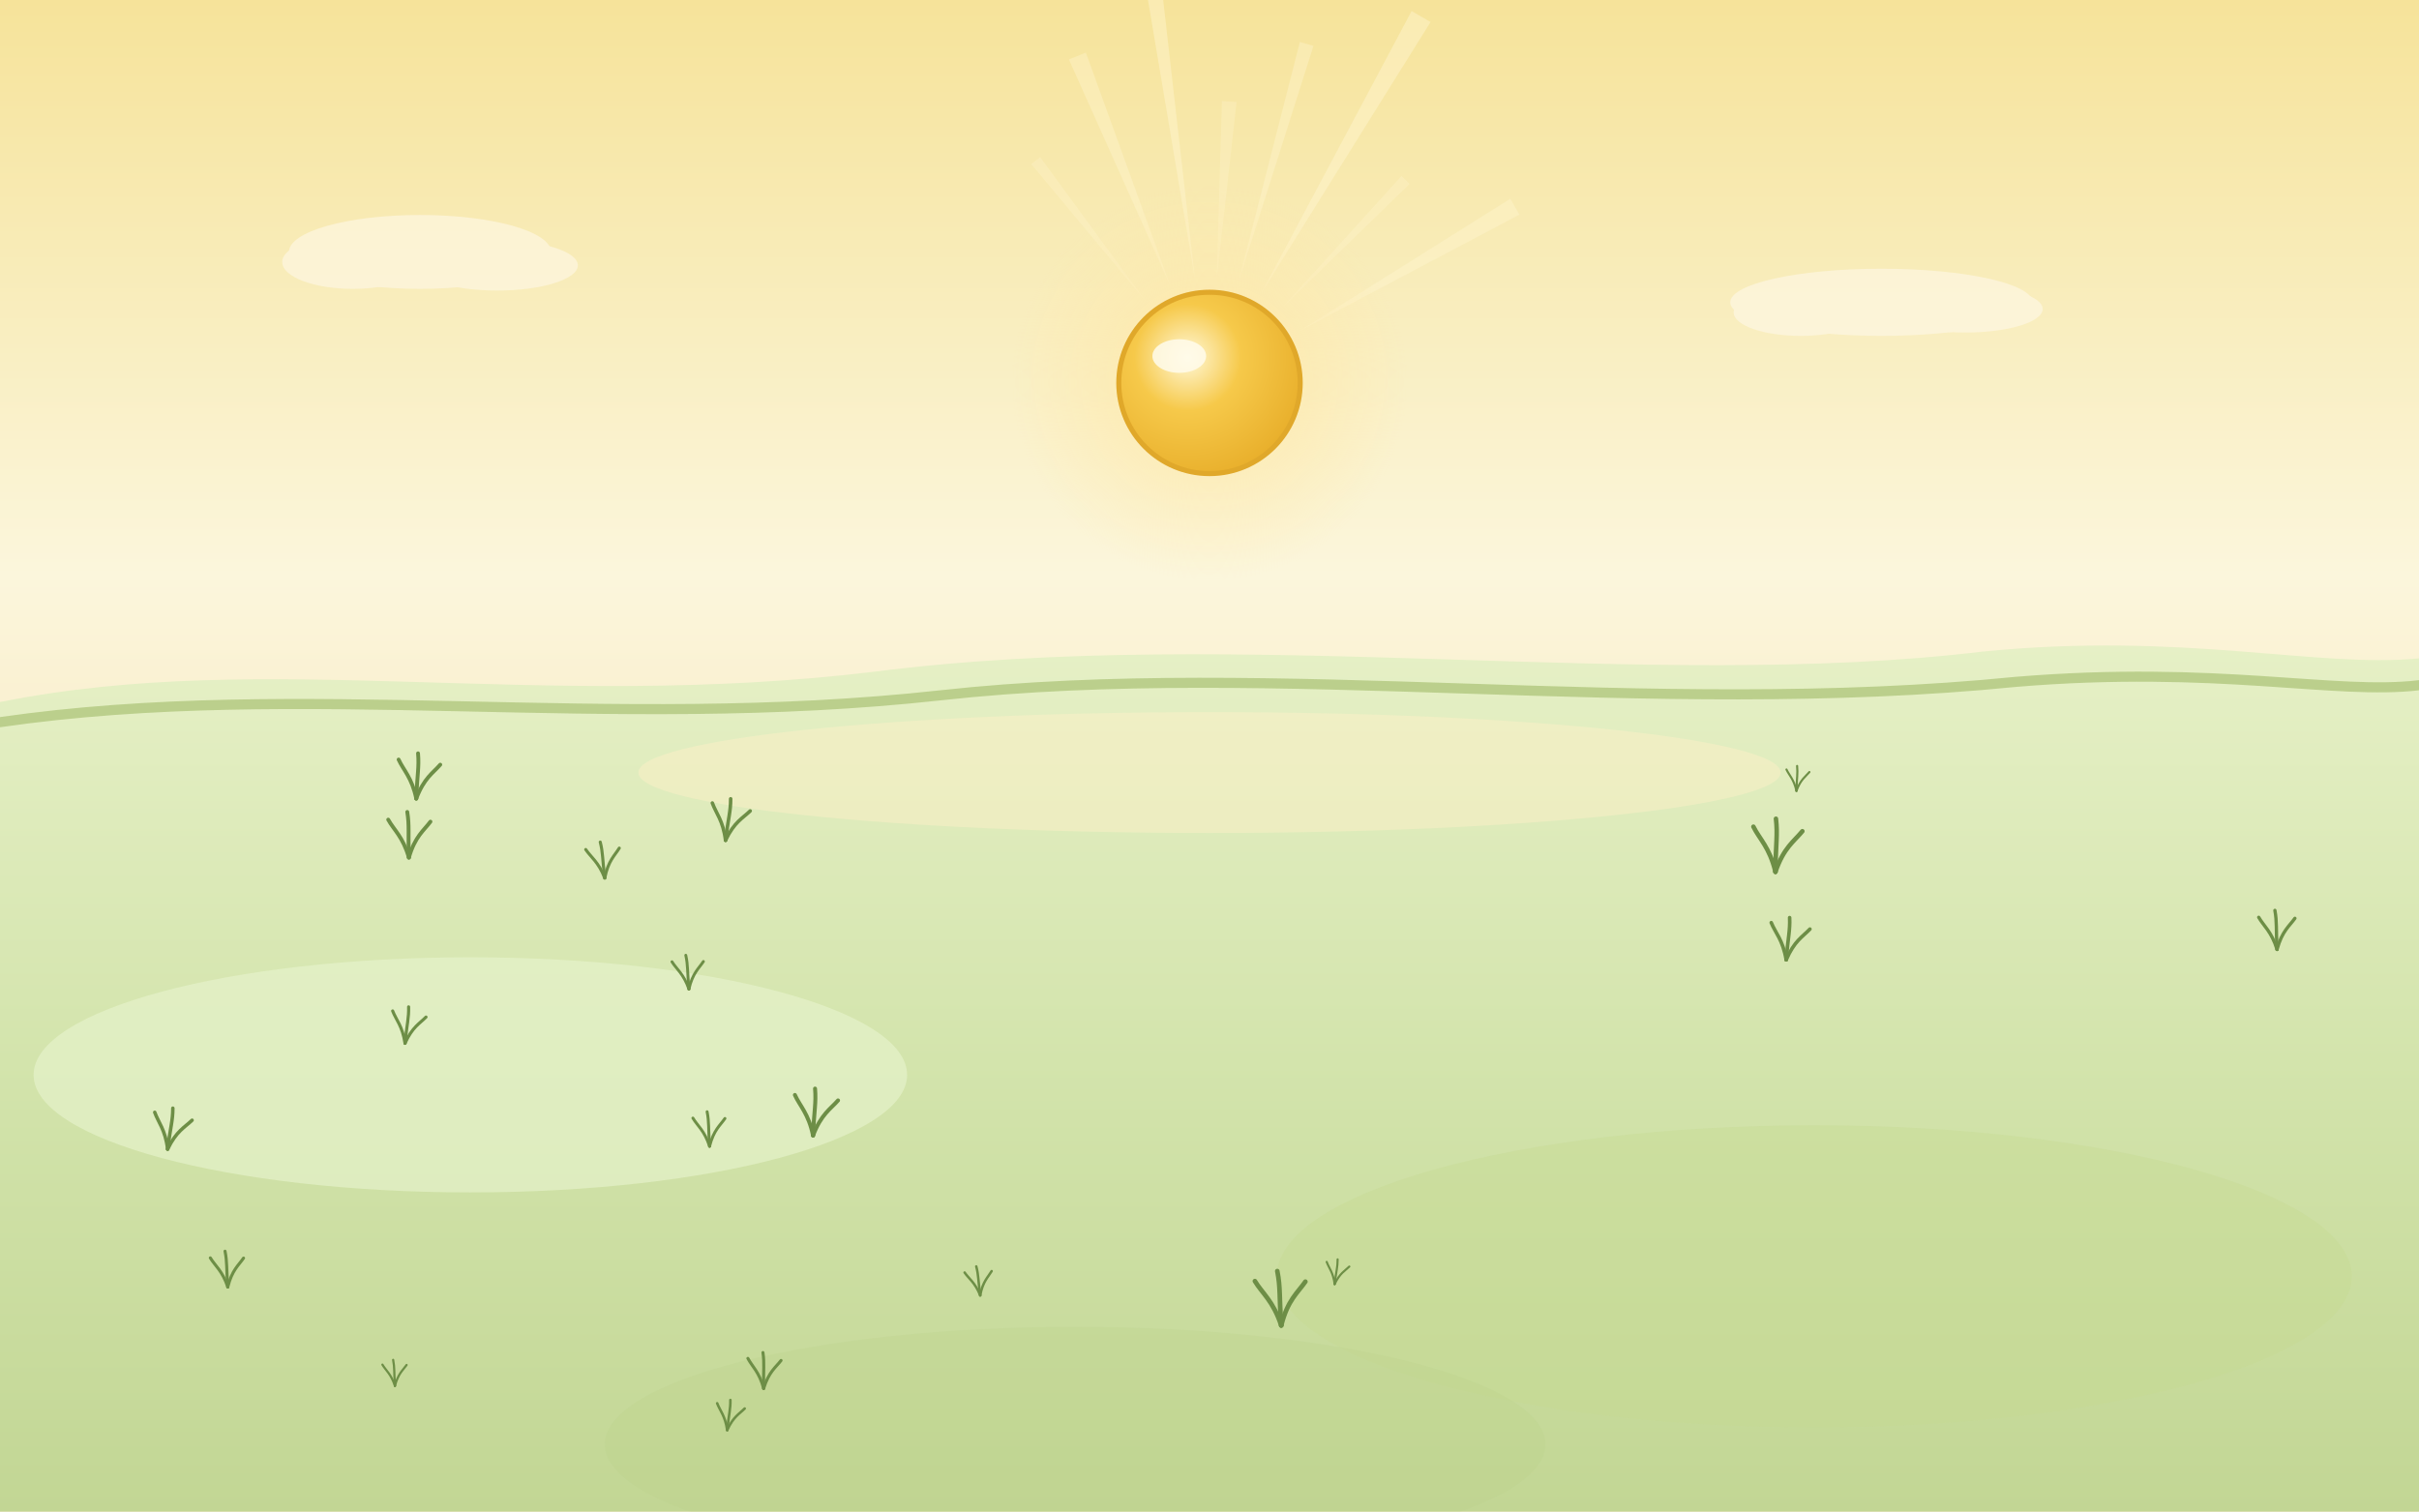
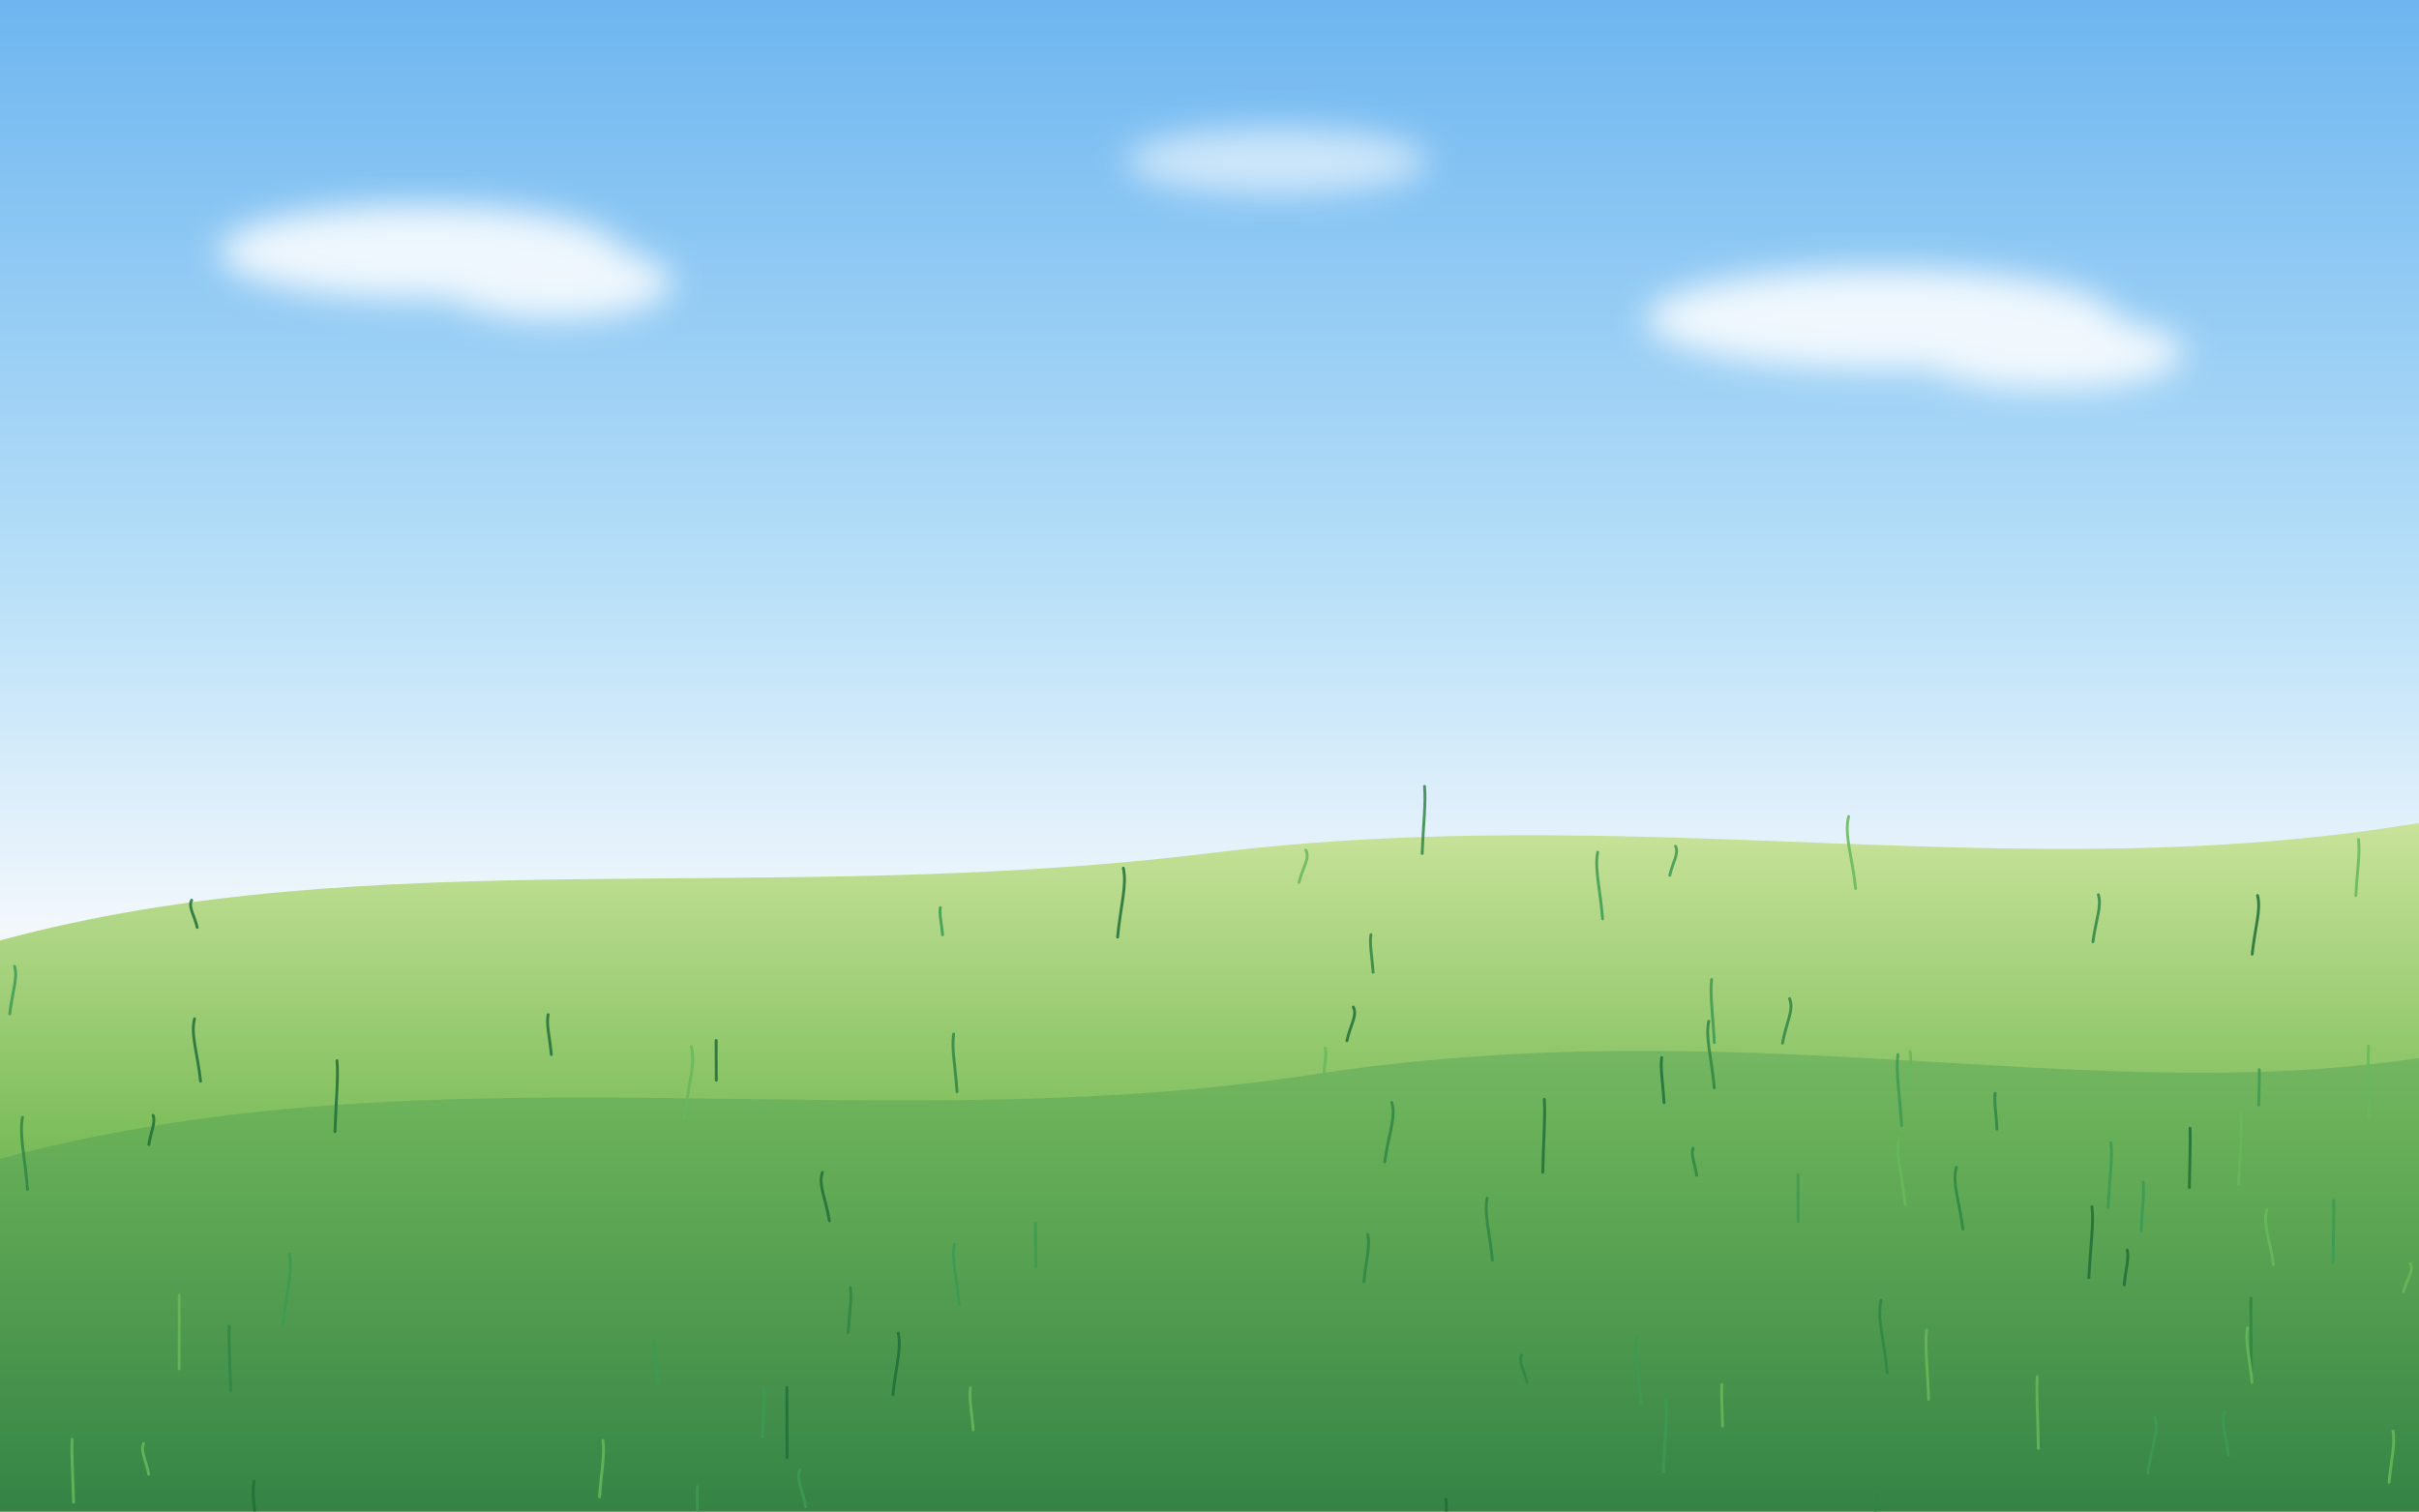
<svg xmlns="http://www.w3.org/2000/svg" viewBox="0 0 1440 900" width="100%" height="100%" preserveAspectRatio="xMidYMid slice" overflow="hidden" aria-hidden="true" focusable="false">
  <defs>
    <linearGradient id="sky-wash" x1="0" y1="0" x2="0" y2="1">
-       <stop offset="0%" stop-color="#F6E39A" />
-       <stop offset="38%" stop-color="#FBF6DC" />
-       <stop offset="70%" stop-color="#F8E2B4" />
+       <stop offset="0%" stop-color="#6EB6F0" />
+       <stop offset="38%" stop-color="#B7DFF8" />
+       <stop offset="62%" stop-color="#F4F8FC" />
+       <stop offset="78%" stop-color="#D7E7B0" />
+       <stop offset="100%" stop-color="#7FBE62" />
    </linearGradient>
-     <linearGradient id="sky-meadow" x1="0" y1="0" x2="0" y2="1">
-       <stop offset="0%" stop-color="#E6F0C6" />
-       <stop offset="48%" stop-color="#D3E4AC" />
-       <stop offset="100%" stop-color="#C2D694" />
+     <linearGradient id="meadow" x1="0" y1="0" x2="0" y2="1">
+       <stop offset="0%" stop-color="#C9E39A" />
+       <stop offset="45%" stop-color="#7EBE5C" />
+       <stop offset="100%" stop-color="#2F7A40" />
    </linearGradient>
-     <radialGradient id="sky-sun" cx="38%" cy="36%" r="70%">
-       <stop offset="0%" stop-color="#FFF8D8" />
-       <stop offset="42%" stop-color="#F6C94A" />
-       <stop offset="100%" stop-color="#E8AE2A" />
-     </radialGradient>
-     <radialGradient id="sky-glow" cx="50%" cy="50%" r="50%">
-       <stop offset="0%" stop-color="#FFE7A4" stop-opacity="0.85" />
-       <stop offset="100%" stop-color="#FFE7A4" stop-opacity="0" />
-     </radialGradient>
+     <filter id="cloud-soft" x="-20%" y="-40%" width="140%" height="180%">
+       <feGaussianBlur stdDeviation="10" />
+     </filter>
  </defs>
  <rect width="1440" height="900" fill="url(#sky-wash)" />
-   <g opacity="0.55" fill="#FFF9EC">
-     <g transform="translate(250 150)">
-       <ellipse cx="0" cy="0" rx="78" ry="22" />
-       <ellipse cx="-40" cy="6" rx="42" ry="16" />
-       <ellipse cx="46" cy="8" rx="48" ry="15" />
-     </g>
-     <g transform="translate(1120 180)">
-       <ellipse cx="0" cy="0" rx="90" ry="20" />
-       <ellipse cx="-48" cy="6" rx="40" ry="14" />
-       <ellipse cx="50" cy="4" rx="46" ry="14" />
-     </g>
+   <g filter="url(#cloud-soft)" fill="#FFFFFF" opacity="0.85">
+     <ellipse cx="250" cy="150" rx="120" ry="28" />
+     <ellipse cx="330" cy="168" rx="70" ry="22" />
+     <ellipse cx="1120" cy="190" rx="140" ry="30" />
+     <ellipse cx="1220" cy="210" rx="80" ry="22" />
+     <ellipse cx="760" cy="96" rx="90" ry="20" opacity="0.7" />
  </g>
-   <polygon points="681.8,179.1 613.9,97.7 619.2,93.6" fill="#FFF6D2" opacity="0.28" />
-   <polygon points="696.8,170.5 636.3,35.4 646.4,31.3" fill="#FFF6D2" opacity="0.36" />
-   <polygon points="711.4,166.6 679.9,-20.8 689.9,-22.2" fill="#FFF6D2" opacity="0.44" />
-   <polygon points="724.3,166.2 727.4,60.2 736.1,60.8" fill="#FFF6D2" opacity="0.28" />
-   <polygon points="737.1,168.4 773.8,25.0 781.9,27.3" fill="#FFF6D2" opacity="0.36" />
-   <polygon points="751.0,174.3 840.3,6.6 851.6,13.1" fill="#FFF6D2" opacity="0.44" />
-   <polygon points="763.1,183.4 834.3,104.8 839.1,109.5" fill="#FFF6D2" opacity="0.28" />
-   <polygon points="773.7,197.0 899.1,118.3 904.5,127.8" fill="#FFF6D2" opacity="0.36" />
-   <circle cx="720" cy="228" r="118" fill="url(#sky-glow)" />
-   <circle cx="720" cy="228" r="54" fill="url(#sky-sun)" stroke="#E0A82A" stroke-width="3" />
-   <ellipse cx="702" cy="212" rx="16" ry="10" fill="#FFFCEC" opacity="0.85" />
-   <path d="M0 418 C 160 386, 320 424, 520 400 C 740 372, 980 412, 1180 388 C 1300 376, 1380 398, 1440 392 L1440 900 L0 900 Z" fill="url(#sky-meadow)" />
-   <path d="M0 430 C 180 404, 360 436, 560 414 C 760 392, 980 428, 1200 406 C 1320 396, 1390 414, 1440 408" fill="none" stroke="#B7CC86" stroke-width="6" stroke-linecap="round" opacity="0.9" />
-   <ellipse cx="280" cy="640" rx="260" ry="70" fill="#E7F3CC" opacity="0.65" />
-   <ellipse cx="1080" cy="760" rx="320" ry="90" fill="#C5D992" opacity="0.4" />
-   <ellipse cx="640" cy="860" rx="280" ry="70" fill="#B9D08A" opacity="0.28" />
-   <ellipse cx="720" cy="460" rx="340" ry="36" fill="#FFF0C8" opacity="0.45" />
-   <g transform="translate(431.9 500.3) rotate(7.061767) scale(0.9561127)" fill="none" stroke="#6D8E46" stroke-width="2.2" stroke-linecap="round">
-     <path d="M0 0 C -3 -12 -8 -16 -11 -22" />
-     <path d="M0 0 C 0 -14 1 -18 0 -26" />
-     <path d="M0 0 C 4 -12 9 -15 13 -20" />
-   </g>
-   <g transform="translate(247.8 475.5) rotate(2.242085) scale(1.037203)" fill="none" stroke="#6D8E46" stroke-width="2.2" stroke-linecap="round">
-     <path d="M0 0 C -3 -12 -8 -16 -11 -22" />
-     <path d="M0 0 C 0 -14 1 -18 0 -26" />
-     <path d="M0 0 C 4 -12 9 -15 13 -20" />
-   </g>
-   <g transform="translate(794.5 764.6) rotate(6.849144) scale(0.5713079)" fill="none" stroke="#6D8E46" stroke-width="2.2" stroke-linecap="round">
-     <path d="M0 0 C -3 -12 -8 -16 -11 -22" />
-     <path d="M0 0 C 0 -14 1 -18 0 -26" />
-     <path d="M0 0 C 4 -12 9 -15 13 -20" />
-   </g>
-   <g transform="translate(484.0 676.1) rotate(2.439403) scale(1.074805)" fill="none" stroke="#6D8E46" stroke-width="2.2" stroke-linecap="round">
-     <path d="M0 0 C -3 -12 -8 -16 -11 -22" />
-     <path d="M0 0 C 0 -14 1 -18 0 -26" />
-     <path d="M0 0 C 4 -12 9 -15 13 -20" />
-   </g>
-   <g transform="translate(762.7 789.2) rotate(-4.144521) scale(1.248235)" fill="none" stroke="#6D8E46" stroke-width="2.2" stroke-linecap="round">
-     <path d="M0 0 C -3 -12 -8 -16 -11 -22" />
-     <path d="M0 0 C 0 -14 1 -18 0 -26" />
-     <path d="M0 0 C 4 -12 9 -15 13 -20" />
-   </g>
-   <g transform="translate(454.6 826.7) rotate(-1.138898) scale(0.8214166)" fill="none" stroke="#6D8E46" stroke-width="2.2" stroke-linecap="round">
-     <path d="M0 0 C -3 -12 -8 -16 -11 -22" />
-     <path d="M0 0 C 0 -14 1 -18 0 -26" />
-     <path d="M0 0 C 4 -12 9 -15 13 -20" />
-   </g>
-   <g transform="translate(360.0 522.8) rotate(-7.132422) scale(0.8299438)" fill="none" stroke="#6D8E46" stroke-width="2.2" stroke-linecap="round">
-     <path d="M0 0 C -3 -12 -8 -16 -11 -22" />
-     <path d="M0 0 C 0 -14 1 -18 0 -26" />
-     <path d="M0 0 C 4 -12 9 -15 13 -20" />
-   </g>
-   <g transform="translate(410.1 588.9) rotate(-5.279087) scale(0.7768416)" fill="none" stroke="#6D8E46" stroke-width="2.2" stroke-linecap="round">
-     <path d="M0 0 C -3 -12 -8 -16 -11 -22" />
-     <path d="M0 0 C 0 -14 1 -18 0 -26" />
-     <path d="M0 0 C 4 -12 9 -15 13 -20" />
-   </g>
-   <g transform="translate(422.4 682.5) rotate(-4.073765) scale(0.7920404)" fill="none" stroke="#6D8E46" stroke-width="2.2" stroke-linecap="round">
-     <path d="M0 0 C -3 -12 -8 -16 -11 -22" />
-     <path d="M0 0 C 0 -14 1 -18 0 -26" />
-     <path d="M0 0 C 4 -12 9 -15 13 -20" />
-   </g>
-   <g transform="translate(583.5 771.3) rotate(-7.743763) scale(0.6696182)" fill="none" stroke="#6D8E46" stroke-width="2.2" stroke-linecap="round">
-     <path d="M0 0 C -3 -12 -8 -16 -11 -22" />
-     <path d="M0 0 C 0 -14 1 -18 0 -26" />
-     <path d="M0 0 C 4 -12 9 -15 13 -20" />
-   </g>
-   <g transform="translate(243.4 510.6) rotate(-2.018524) scale(1.044688)" fill="none" stroke="#6D8E46" stroke-width="2.2" stroke-linecap="round">
-     <path d="M0 0 C -3 -12 -8 -16 -11 -22" />
-     <path d="M0 0 C 0 -14 1 -18 0 -26" />
-     <path d="M0 0 C 4 -12 9 -15 13 -20" />
-   </g>
-   <g transform="translate(241.1 621.2) rotate(5.65949) scale(0.8385128)" fill="none" stroke="#6D8E46" stroke-width="2.2" stroke-linecap="round">
-     <path d="M0 0 C -3 -12 -8 -16 -11 -22" />
-     <path d="M0 0 C 0 -14 1 -18 0 -26" />
-     <path d="M0 0 C 4 -12 9 -15 13 -20" />
-   </g>
-   <g transform="translate(135.6 766.3) rotate(-4.413608) scale(0.821485)" fill="none" stroke="#6D8E46" stroke-width="2.2" stroke-linecap="round">
-     <path d="M0 0 C -3 -12 -8 -16 -11 -22" />
-     <path d="M0 0 C 0 -14 1 -18 0 -26" />
-     <path d="M0 0 C 4 -12 9 -15 13 -20" />
-   </g>
-   <g transform="translate(1069.4 470.9) rotate(1.526215) scale(0.5708967)" fill="none" stroke="#6D8E46" stroke-width="2.2" stroke-linecap="round">
-     <path d="M0 0 C -3 -12 -8 -16 -11 -22" />
-     <path d="M0 0 C 0 -14 1 -18 0 -26" />
-     <path d="M0 0 C 4 -12 9 -15 13 -20" />
-   </g>
-   <g transform="translate(99.8 684.2) rotate(7.232277) scale(0.9439468)" fill="none" stroke="#6D8E46" stroke-width="2.2" stroke-linecap="round">
-     <path d="M0 0 C -3 -12 -8 -16 -11 -22" />
-     <path d="M0 0 C 0 -14 1 -18 0 -26" />
-     <path d="M0 0 C 4 -12 9 -15 13 -20" />
-   </g>
-   <g transform="translate(1063.3 571.5) rotate(4.641043) scale(0.9693678)" fill="none" stroke="#6D8E46" stroke-width="2.2" stroke-linecap="round">
-     <path d="M0 0 C -3 -12 -8 -16 -11 -22" />
-     <path d="M0 0 C 0 -14 1 -18 0 -26" />
-     <path d="M0 0 C 4 -12 9 -15 13 -20" />
-   </g>
-   <g transform="translate(432.9 851.5) rotate(6.013501) scale(0.6924756)" fill="none" stroke="#6D8E46" stroke-width="2.2" stroke-linecap="round">
-     <path d="M0 0 C -3 -12 -8 -16 -11 -22" />
-     <path d="M0 0 C 0 -14 1 -18 0 -26" />
-     <path d="M0 0 C 4 -12 9 -15 13 -20" />
-   </g>
-   <g transform="translate(235.1 825.2) rotate(-3.930595) scale(0.5975627)" fill="none" stroke="#6D8E46" stroke-width="2.2" stroke-linecap="round">
-     <path d="M0 0 C -3 -12 -8 -16 -11 -22" />
-     <path d="M0 0 C 0 -14 1 -18 0 -26" />
-     <path d="M0 0 C 4 -12 9 -15 13 -20" />
-   </g>
-   <g transform="translate(1355.5 565.3) rotate(-3.151535) scale(0.8946168)" fill="none" stroke="#6D8E46" stroke-width="2.2" stroke-linecap="round">
-     <path d="M0 0 C -3 -12 -8 -16 -11 -22" />
-     <path d="M0 0 C 0 -14 1 -18 0 -26" />
-     <path d="M0 0 C 4 -12 9 -15 13 -20" />
-   </g>
-   <g transform="translate(1056.9 519.1) rotate(0.5349569) scale(1.215772)" fill="none" stroke="#6D8E46" stroke-width="2.2" stroke-linecap="round">
-     <path d="M0 0 C -3 -12 -8 -16 -11 -22" />
-     <path d="M0 0 C 0 -14 1 -18 0 -26" />
-     <path d="M0 0 C 4 -12 9 -15 13 -20" />
-   </g>
+   <path d="M0 560 C 220 500, 460 540, 720 508 C 980 476, 1200 530, 1440 490 L1440 900 L0 900 Z" fill="url(#meadow)" />
+   <path d="M0 690 C 260 620, 520 680, 780 640 C 1040 600, 1240 660, 1440 630 L1440 900 L0 900 Z" fill="#3E9450" opacity="0.35" />
+   <path d="M479.6 897.2 C 477.8 887.2 473.7 880.5 476.1 875.0" fill="none" stroke="#3C9A52" stroke-width="1.7" stroke-linecap="round" opacity="0.85" />
+   <path d="M1402.4 533.3 C 1403.2 518.2 1405.0 508.2 1404.0 499.9" fill="none" stroke="#67B85A" stroke-width="1.7" stroke-linecap="round" opacity="0.85" />
+   <path d="M531.6 830.3 C 533.2 813.9 536.8 802.9 534.7 793.8" fill="none" stroke="#1F6E38" stroke-width="1.7" stroke-linecap="round" opacity="0.85" />
+   <path d="M1070.4 727.4 C 1070.4 714.9 1070.3 706.5 1070.3 699.6" fill="none" stroke="#3C9A52" stroke-width="1.7" stroke-linecap="round" opacity="0.85" />
+   <path d="M1340.2 816.4 C 1340.1 796.9 1339.8 783.9 1340.0 773.0" fill="none" stroke="#2F8644" stroke-width="1.7" stroke-linecap="round" opacity="0.85" />
+   <path d="M1134.9 649.6 C 1135.9 639.0 1138.4 632.0 1137.0 626.1" fill="none" stroke="#67B85A" stroke-width="1.7" stroke-linecap="round" opacity="0.85" />
+   <path d="M493.7 726.9 C 491.7 713.9 486.9 705.3 489.6 698.1" fill="none" stroke="#1F6E38" stroke-width="1.7" stroke-linecap="round" opacity="0.85" />
+   <path d="M137.3 828.4 C 136.9 811.1 136.0 799.5 136.5 789.8" fill="none" stroke="#2F8644" stroke-width="1.7" stroke-linecap="round" opacity="0.85" />
+   <path d="M787.9 641.8 C 788.5 633.8 789.7 628.5 789.0 624.1" fill="none" stroke="#67B85A" stroke-width="1.7" stroke-linecap="round" opacity="0.85" />
+   <path d="M801.8 619.7 C 803.7 610.6 808.2 604.6 805.6 599.6" fill="none" stroke="#1F6E38" stroke-width="1.7" stroke-linecap="round" opacity="0.85" />
+   <path d="M1326.6 866.6 C 1325.3 855.0 1322.2 847.3 1324.0 840.8" fill="none" stroke="#3C9A52" stroke-width="1.7" stroke-linecap="round" opacity="0.85" />
+   <path d="M1104.6 529.0 C 1102.6 509.8 1097.7 496.9 1100.5 486.2" fill="none" stroke="#67B85A" stroke-width="1.7" stroke-linecap="round" opacity="0.85" />
+   <path d="M1303.3 707.1 C 1303.5 691.2 1304.0 680.7 1303.7 671.8" fill="none" stroke="#1F6E38" stroke-width="1.7" stroke-linecap="round" opacity="0.85" />
+   <path d="M416.3 922.7 C 415.8 905.8 414.4 894.5 415.2 885.2" fill="none" stroke="#3C9A52" stroke-width="1.7" stroke-linecap="round" opacity="0.85" />
+   <path d="M1010.0 699.8 C 1008.9 692.5 1006.4 687.7 1007.9 683.7" fill="none" stroke="#2F8644" stroke-width="1.7" stroke-linecap="round" opacity="0.85" />
+   <path d="M1134.1 717.0 C 1132.3 699.1 1128.1 687.1 1130.5 677.1" fill="none" stroke="#67B85A" stroke-width="1.7" stroke-linecap="round" opacity="0.85" />
+   <path d="M918.4 698.0 C 918.8 678.5 920.0 665.5 919.3 654.6" fill="none" stroke="#1F6E38" stroke-width="1.7" stroke-linecap="round" opacity="0.85" />
+   <path d="M1020.5 620.8 C 1019.7 603.9 1017.8 592.6 1018.9 583.2" fill="none" stroke="#3C9A52" stroke-width="1.7" stroke-linecap="round" opacity="0.85" />
+   <path d="M1113.3 910.7 C 1115.3 901.2 1120.1 894.9 1117.4 889.6" fill="none" stroke="#2F8644" stroke-width="1.7" stroke-linecap="round" opacity="0.85" />
+   <path d="M1410.2 665.1 C 1410.0 646.1 1409.6 633.5 1409.9 622.9" fill="none" stroke="#67B85A" stroke-width="1.7" stroke-linecap="round" opacity="0.85" />
+   <path d="M117.4 552.2 C 115.7 544.9 111.9 540.0 114.1 536.0" fill="none" stroke="#1F6E38" stroke-width="1.7" stroke-linecap="round" opacity="0.85" />
+   <path d="M168.5 788.0 C 170.3 769.5 174.6 757.1 172.2 746.8" fill="none" stroke="#3C9A52" stroke-width="1.7" stroke-linecap="round" opacity="0.85" />
+   <path d="M504.9 793.4 C 505.6 781.4 507.2 773.4 506.3 766.7" fill="none" stroke="#2F8644" stroke-width="1.7" stroke-linecap="round" opacity="0.85" />
+   <path d="M356.9 891.3 C 357.9 876.2 360.2 866.1 358.9 857.7" fill="none" stroke="#67B85A" stroke-width="1.7" stroke-linecap="round" opacity="0.85" />
+   <path d="M1243.5 760.7 C 1244.4 741.7 1246.5 729.0 1245.3 718.5" fill="none" stroke="#1F6E38" stroke-width="1.7" stroke-linecap="round" opacity="0.85" />
+   <path d="M954.0 547.1 C 952.6 529.2 949.1 517.3 951.1 507.4" fill="none" stroke="#3C9A52" stroke-width="1.7" stroke-linecap="round" opacity="0.85" />
+   <path d="M1061.1 621.1 C 1063.2 609.2 1068.1 601.3 1065.3 594.6" fill="none" stroke="#2F8644" stroke-width="1.7" stroke-linecap="round" opacity="0.85" />
+   <path d="M43.8 894.4 C 43.4 877.6 42.4 866.4 43.0 857.0" fill="none" stroke="#67B85A" stroke-width="1.7" stroke-linecap="round" opacity="0.85" />
+   <path d="M994.0 521.2 C 995.7 513.4 999.6 508.2 997.4 503.9" fill="none" stroke="#3C9A52" stroke-width="1.7" stroke-linecap="round" opacity="0.85" />
+   <path d="M811.9 763.3 C 813.1 750.6 815.8 742.1 814.2 735.0" fill="none" stroke="#2F8644" stroke-width="1.7" stroke-linecap="round" opacity="0.85" />
+   <path d="M407.4 665.7 C 409.5 646.5 414.3 633.8 411.5 623.2" fill="none" stroke="#67B85A" stroke-width="1.7" stroke-linecap="round" opacity="0.85" />
+   <path d="M119.4 643.8 C 117.6 627.0 113.4 615.9 115.8 606.6" fill="none" stroke="#1F6E38" stroke-width="1.7" stroke-linecap="round" opacity="0.85" />
+   <path d="M453.8 855.5 C 454.3 842.6 455.5 834.0 454.8 826.9" fill="none" stroke="#3C9A52" stroke-width="1.7" stroke-linecap="round" opacity="0.85" />
+   <path d="M1245.9 560.8 C 1247.5 548.1 1251.3 539.7 1249.1 532.7" fill="none" stroke="#2F8644" stroke-width="1.7" stroke-linecap="round" opacity="0.85" />
+   <path d="M1148.1 833.2 C 1147.4 814.6 1145.9 802.3 1146.8 791.9" fill="none" stroke="#67B85A" stroke-width="1.7" stroke-linecap="round" opacity="0.85" />
+   <path d="M616.7 754.3 C 616.5 742.6 616.3 734.8 616.4 728.4" fill="none" stroke="#3C9A52" stroke-width="1.7" stroke-linecap="round" opacity="0.85" />
+   <path d="M888.4 750.4 C 886.9 733.8 883.3 722.7 885.3 713.4" fill="none" stroke="#2F8644" stroke-width="1.7" stroke-linecap="round" opacity="0.85" />
+   <path d="M1340.6 823.1 C 1339.3 808.5 1336.3 798.7 1338.0 790.6" fill="none" stroke="#67B85A" stroke-width="1.7" stroke-linecap="round" opacity="0.85" />
+   <path d="M990.6 656.6 C 989.9 644.5 988.3 636.4 989.2 629.7" fill="none" stroke="#1F6E38" stroke-width="1.7" stroke-linecap="round" opacity="0.85" />
+   <path d="M1274.6 733.1 C 1275.2 719.9 1276.6 711.1 1275.8 703.8" fill="none" stroke="#3C9A52" stroke-width="1.7" stroke-linecap="round" opacity="0.85" />
+   <path d="M1188.8 672.3 C 1188.3 662.7 1187.0 656.3 1187.7 651.0" fill="none" stroke="#2F8644" stroke-width="1.7" stroke-linecap="round" opacity="0.85" />
+   <path d="M88.5 877.8 C 87.0 869.5 83.4 864.0 85.5 859.5" fill="none" stroke="#67B85A" stroke-width="1.7" stroke-linecap="round" opacity="0.85" />
+   <path d="M571.0 776.9 C 569.6 760.6 566.3 749.8 568.2 740.8" fill="none" stroke="#3C9A52" stroke-width="1.7" stroke-linecap="round" opacity="0.85" />
+   <path d="M909.1 823.4 C 907.5 816.0 903.7 811.0 905.9 806.9" fill="none" stroke="#2F8644" stroke-width="1.7" stroke-linecap="round" opacity="0.85" />
+   <path d="M1353.3 753.0 C 1351.4 738.4 1346.9 728.7 1349.4 720.6" fill="none" stroke="#67B85A" stroke-width="1.7" stroke-linecap="round" opacity="0.85" />
+   <path d="M1340.7 568.1 C 1342.3 552.4 1346.1 541.9 1343.9 533.2" fill="none" stroke="#1F6E38" stroke-width="1.7" stroke-linecap="round" opacity="0.85" />
+   <path d="M1278.6 877.0 C 1280.6 862.0 1285.5 851.9 1282.7 843.6" fill="none" stroke="#3C9A52" stroke-width="1.7" stroke-linecap="round" opacity="0.85" />
+   <path d="M1123.5 817.5 C 1121.6 798.0 1117.2 785.0 1119.8 774.2" fill="none" stroke="#2F8644" stroke-width="1.7" stroke-linecap="round" opacity="0.85" />
+   <path d="M1422.2 882.6 C 1423.4 868.9 1426.0 859.7 1424.5 852.1" fill="none" stroke="#67B85A" stroke-width="1.7" stroke-linecap="round" opacity="0.85" />
+   <path d="M1264.5 765.0 C 1265.4 755.7 1267.5 749.5 1266.3 744.3" fill="none" stroke="#1F6E38" stroke-width="1.7" stroke-linecap="round" opacity="0.85" />
+   <path d="M976.9 835.0 C 975.6 817.6 972.6 806.0 974.3 796.4" fill="none" stroke="#3C9A52" stroke-width="1.7" stroke-linecap="round" opacity="0.85" />
+   <path d="M817.4 578.9 C 816.7 568.8 815.2 562.1 816.1 556.5" fill="none" stroke="#2F8644" stroke-width="1.7" stroke-linecap="round" opacity="0.85" />
+   <path d="M1213.4 862.4 C 1213.1 843.2 1212.2 830.5 1212.7 819.8" fill="none" stroke="#67B85A" stroke-width="1.7" stroke-linecap="round" opacity="0.85" />
+   <path d="M199.4 673.8 C 200.0 654.8 201.5 642.1 200.6 631.6" fill="none" stroke="#1F6E38" stroke-width="1.7" stroke-linecap="round" opacity="0.85" />
+   <path d="M1254.9 719.2 C 1255.8 701.7 1257.7 690.1 1256.6 680.4" fill="none" stroke="#3C9A52" stroke-width="1.7" stroke-linecap="round" opacity="0.85" />
+   <path d="M1168.5 731.9 C 1166.5 715.3 1161.9 704.3 1164.6 695.1" fill="none" stroke="#2F8644" stroke-width="1.7" stroke-linecap="round" opacity="0.85" />
+   <path d="M1025.4 849.2 C 1025.2 838.0 1024.7 830.6 1025.0 824.4" fill="none" stroke="#67B85A" stroke-width="1.7" stroke-linecap="round" opacity="0.85" />
+   <path d="M426.4 643.2 C 426.3 632.5 426.3 625.4 426.3 619.5" fill="none" stroke="#1F6E38" stroke-width="1.7" stroke-linecap="round" opacity="0.85" />
+   <path d="M1132.0 670.2 C 1130.9 651.2 1128.4 638.5 1129.8 628.0" fill="none" stroke="#3C9A52" stroke-width="1.7" stroke-linecap="round" opacity="0.85" />
+   <path d="M168.2 923.2 C 170.0 915.1 174.3 909.7 171.9 905.3" fill="none" stroke="#67B85A" stroke-width="1.7" stroke-linecap="round" opacity="0.85" />
+   <path d="M153.5 919.3 C 152.4 902.5 149.7 891.3 151.2 882.0" fill="none" stroke="#1F6E38" stroke-width="1.7" stroke-linecap="round" opacity="0.85" />
+   <path d="M391.8 823.7 C 390.8 812.0 388.4 804.3 389.7 797.8" fill="none" stroke="#3C9A52" stroke-width="1.7" stroke-linecap="round" opacity="0.85" />
+   <path d="M1020.5 647.8 C 1018.9 629.9 1015.1 618.0 1017.2 608.0" fill="none" stroke="#2F8644" stroke-width="1.7" stroke-linecap="round" opacity="0.85" />
+   <path d="M1332.7 705.1 C 1333.4 685.9 1334.8 673.1 1334.0 662.4" fill="none" stroke="#67B85A" stroke-width="1.7" stroke-linecap="round" opacity="0.85" />
+   <path d="M859.5 923.2 C 860.2 909.4 861.6 900.3 860.8 892.7" fill="none" stroke="#1F6E38" stroke-width="1.7" stroke-linecap="round" opacity="0.85" />
+   <path d="M990.2 876.5 C 990.9 857.0 992.7 844.1 991.7 833.2" fill="none" stroke="#3C9A52" stroke-width="1.7" stroke-linecap="round" opacity="0.85" />
+   <path d="M16.4 708.2 C 14.9 688.9 11.4 676.1 13.4 665.3" fill="none" stroke="#2F8644" stroke-width="1.7" stroke-linecap="round" opacity="0.85" />
+   <path d="M579.3 851.3 C 578.5 840.1 576.7 832.6 577.7 826.3" fill="none" stroke="#67B85A" stroke-width="1.7" stroke-linecap="round" opacity="0.85" />
+   <path d="M88.6 681.5 C 89.8 673.7 92.8 668.4 91.1 664.1" fill="none" stroke="#1F6E38" stroke-width="1.7" stroke-linecap="round" opacity="0.85" />
+   <path d="M1344.6 658.0 C 1344.8 648.5 1345.1 642.2 1344.9 636.9" fill="none" stroke="#3C9A52" stroke-width="1.7" stroke-linecap="round" opacity="0.85" />
+   <path d="M824.3 691.8 C 826.4 675.8 831.3 665.2 828.5 656.4" fill="none" stroke="#2F8644" stroke-width="1.7" stroke-linecap="round" opacity="0.85" />
+   <path d="M106.6 815.0 C 106.7 795.3 106.8 782.2 106.7 771.2" fill="none" stroke="#67B85A" stroke-width="1.7" stroke-linecap="round" opacity="0.85" />
+   <path d="M468.5 867.9 C 468.5 849.1 468.4 836.6 468.4 826.2" fill="none" stroke="#1F6E38" stroke-width="1.7" stroke-linecap="round" opacity="0.85" />
+   <path d="M1388.8 751.7 C 1389.0 735.1 1389.5 724.0 1389.2 714.8" fill="none" stroke="#3C9A52" stroke-width="1.7" stroke-linecap="round" opacity="0.85" />
+   <path d="M569.7 650.1 C 568.7 634.7 566.4 624.3 567.7 615.7" fill="none" stroke="#2F8644" stroke-width="1.7" stroke-linecap="round" opacity="0.85" />
+   <path d="M1430.7 769.1 C 1432.7 761.6 1437.4 756.5 1434.7 752.4" fill="none" stroke="#67B85A" stroke-width="1.7" stroke-linecap="round" opacity="0.85" />
+   <path d="M665.3 558.0 C 667.0 539.5 671.0 527.2 668.7 516.9" fill="none" stroke="#1F6E38" stroke-width="1.7" stroke-linecap="round" opacity="0.85" />
+   <path d="M5.8 603.7 C 7.2 591.0 10.7 582.5 8.7 575.4" fill="none" stroke="#3C9A52" stroke-width="1.7" stroke-linecap="round" opacity="0.85" />
+   <path d="M846.6 508.2 C 847.3 490.2 848.9 478.2 848.0 468.2" fill="none" stroke="#2F8644" stroke-width="1.7" stroke-linecap="round" opacity="0.85" />
+   <path d="M773.3 525.4 C 775.3 516.7 780.1 511.0 777.3 506.2" fill="none" stroke="#67B85A" stroke-width="1.7" stroke-linecap="round" opacity="0.85" />
+   <path d="M328.2 627.9 C 327.2 617.2 325.1 610.0 326.3 604.1" fill="none" stroke="#1F6E38" stroke-width="1.7" stroke-linecap="round" opacity="0.85" />
+   <path d="M561.1 556.6 C 560.5 549.3 559.0 544.4 559.8 540.4" fill="none" stroke="#3C9A52" stroke-width="1.7" stroke-linecap="round" opacity="0.85" />
</svg>
